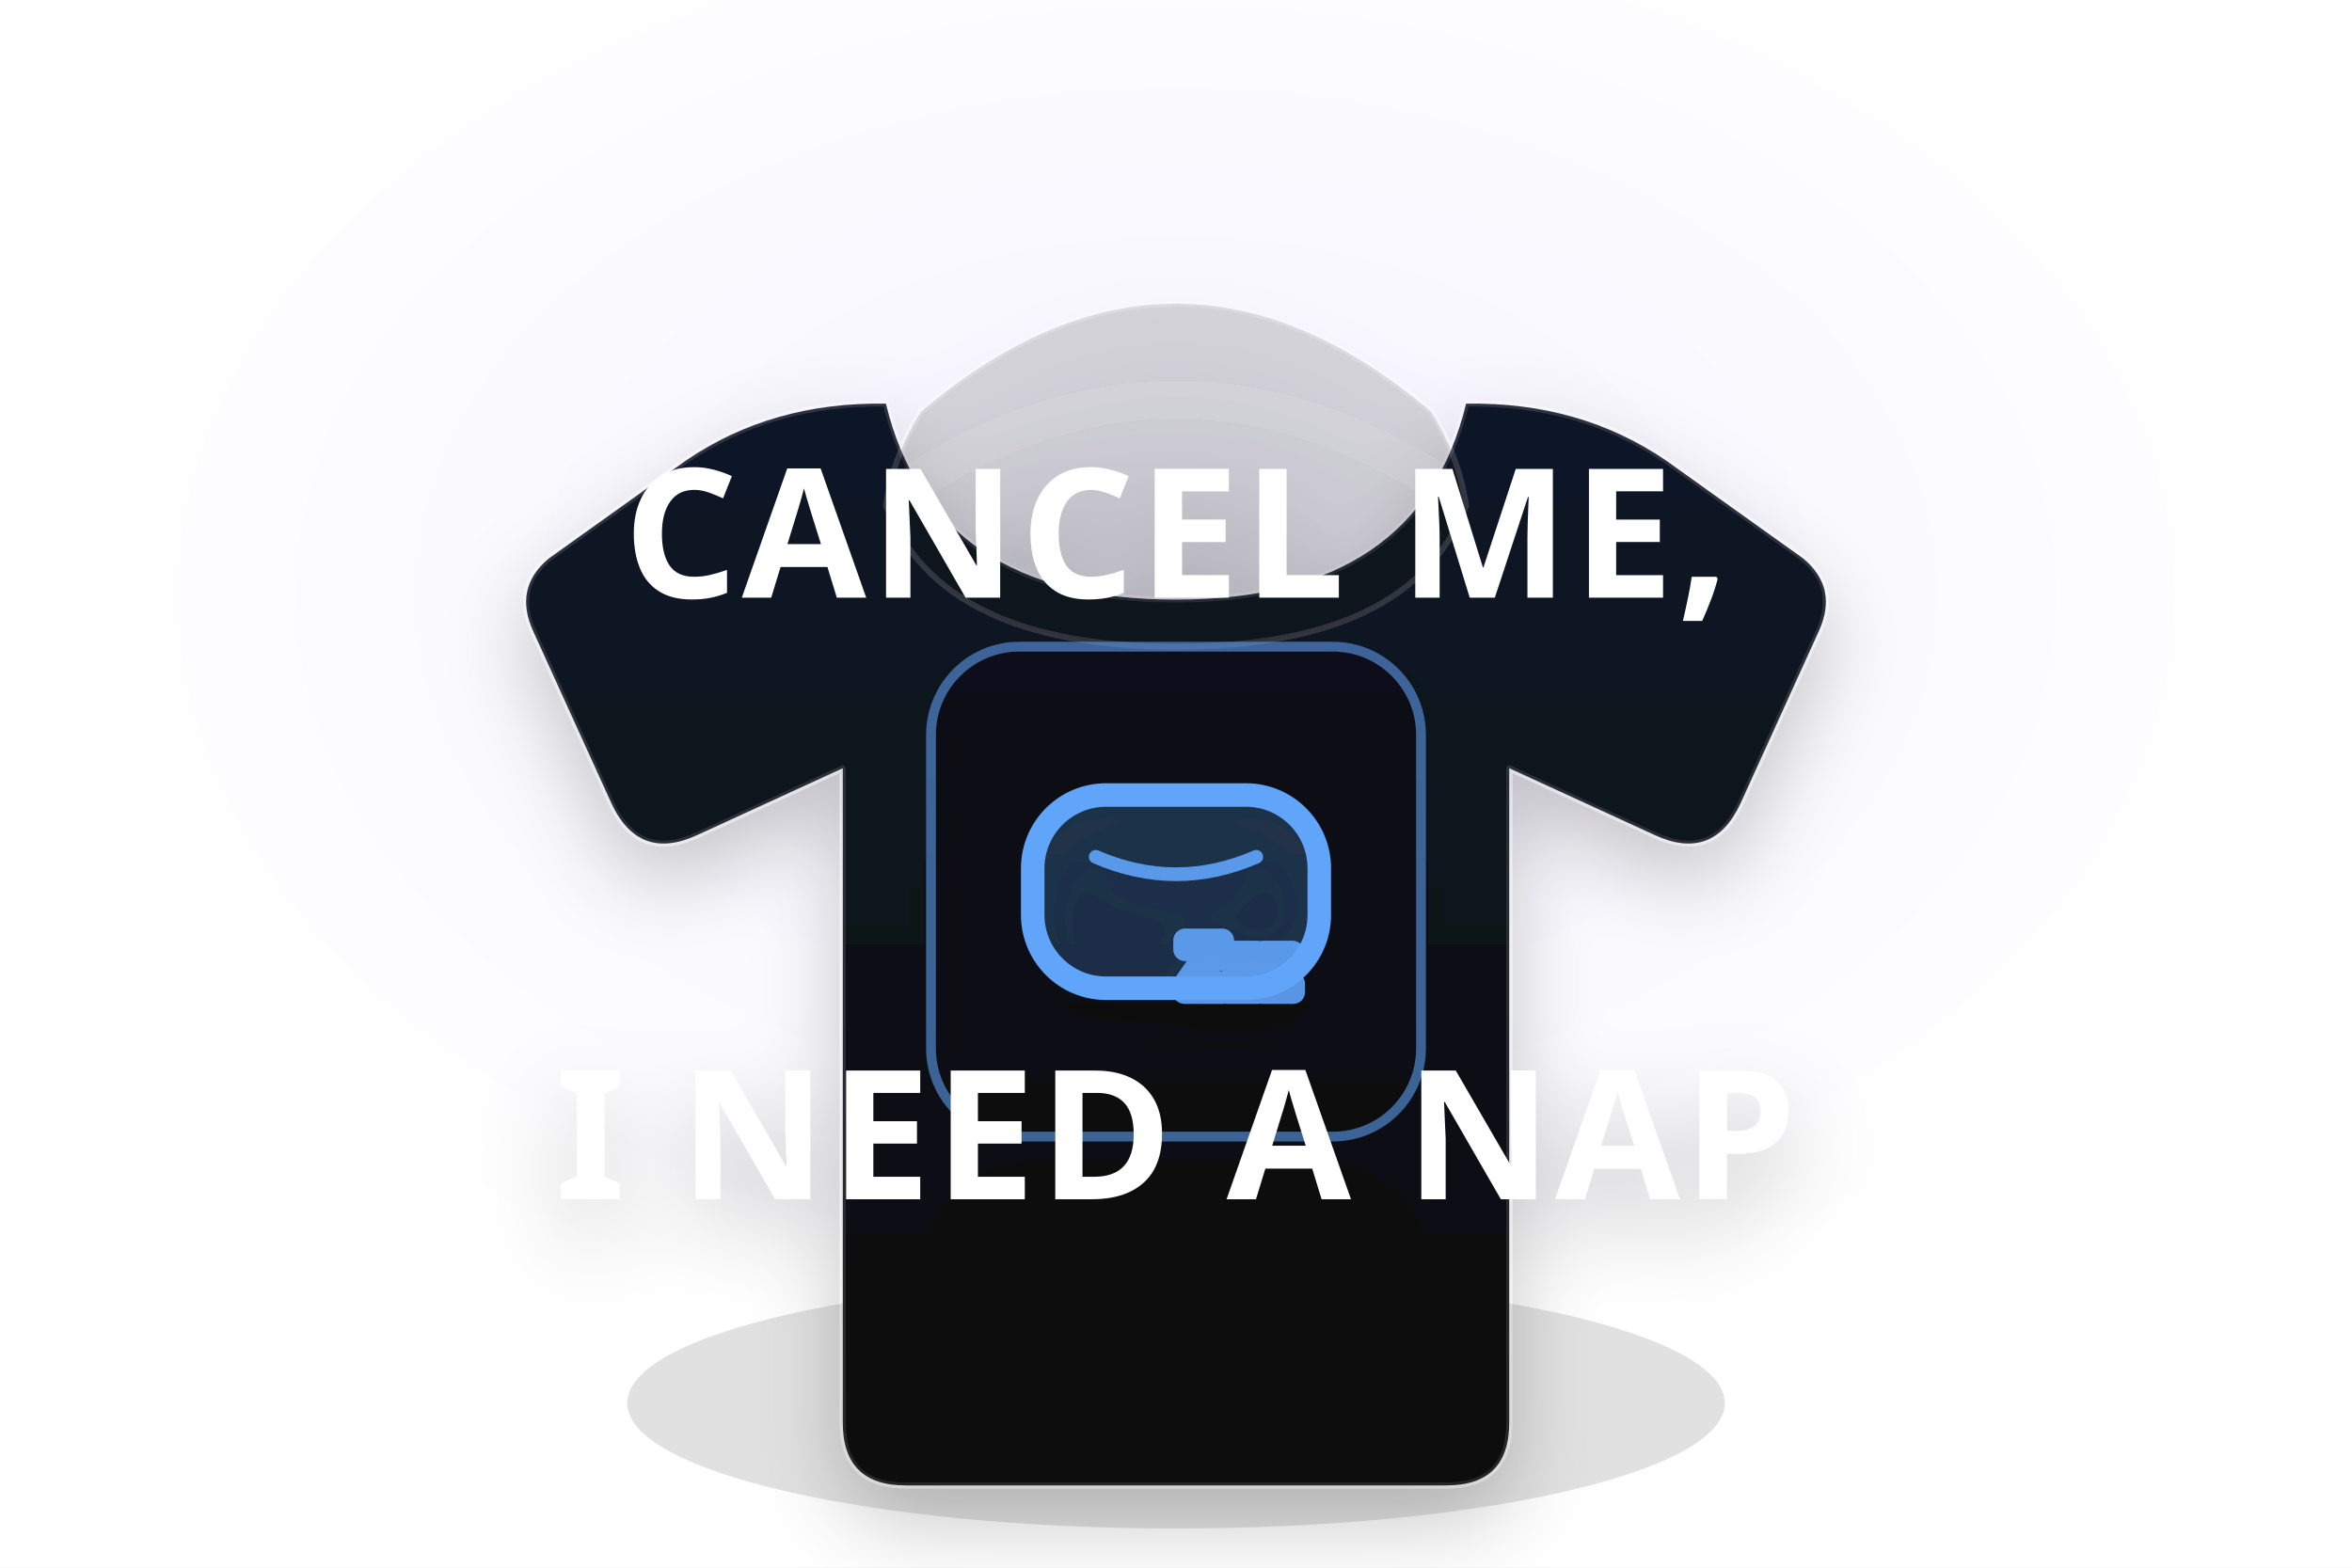
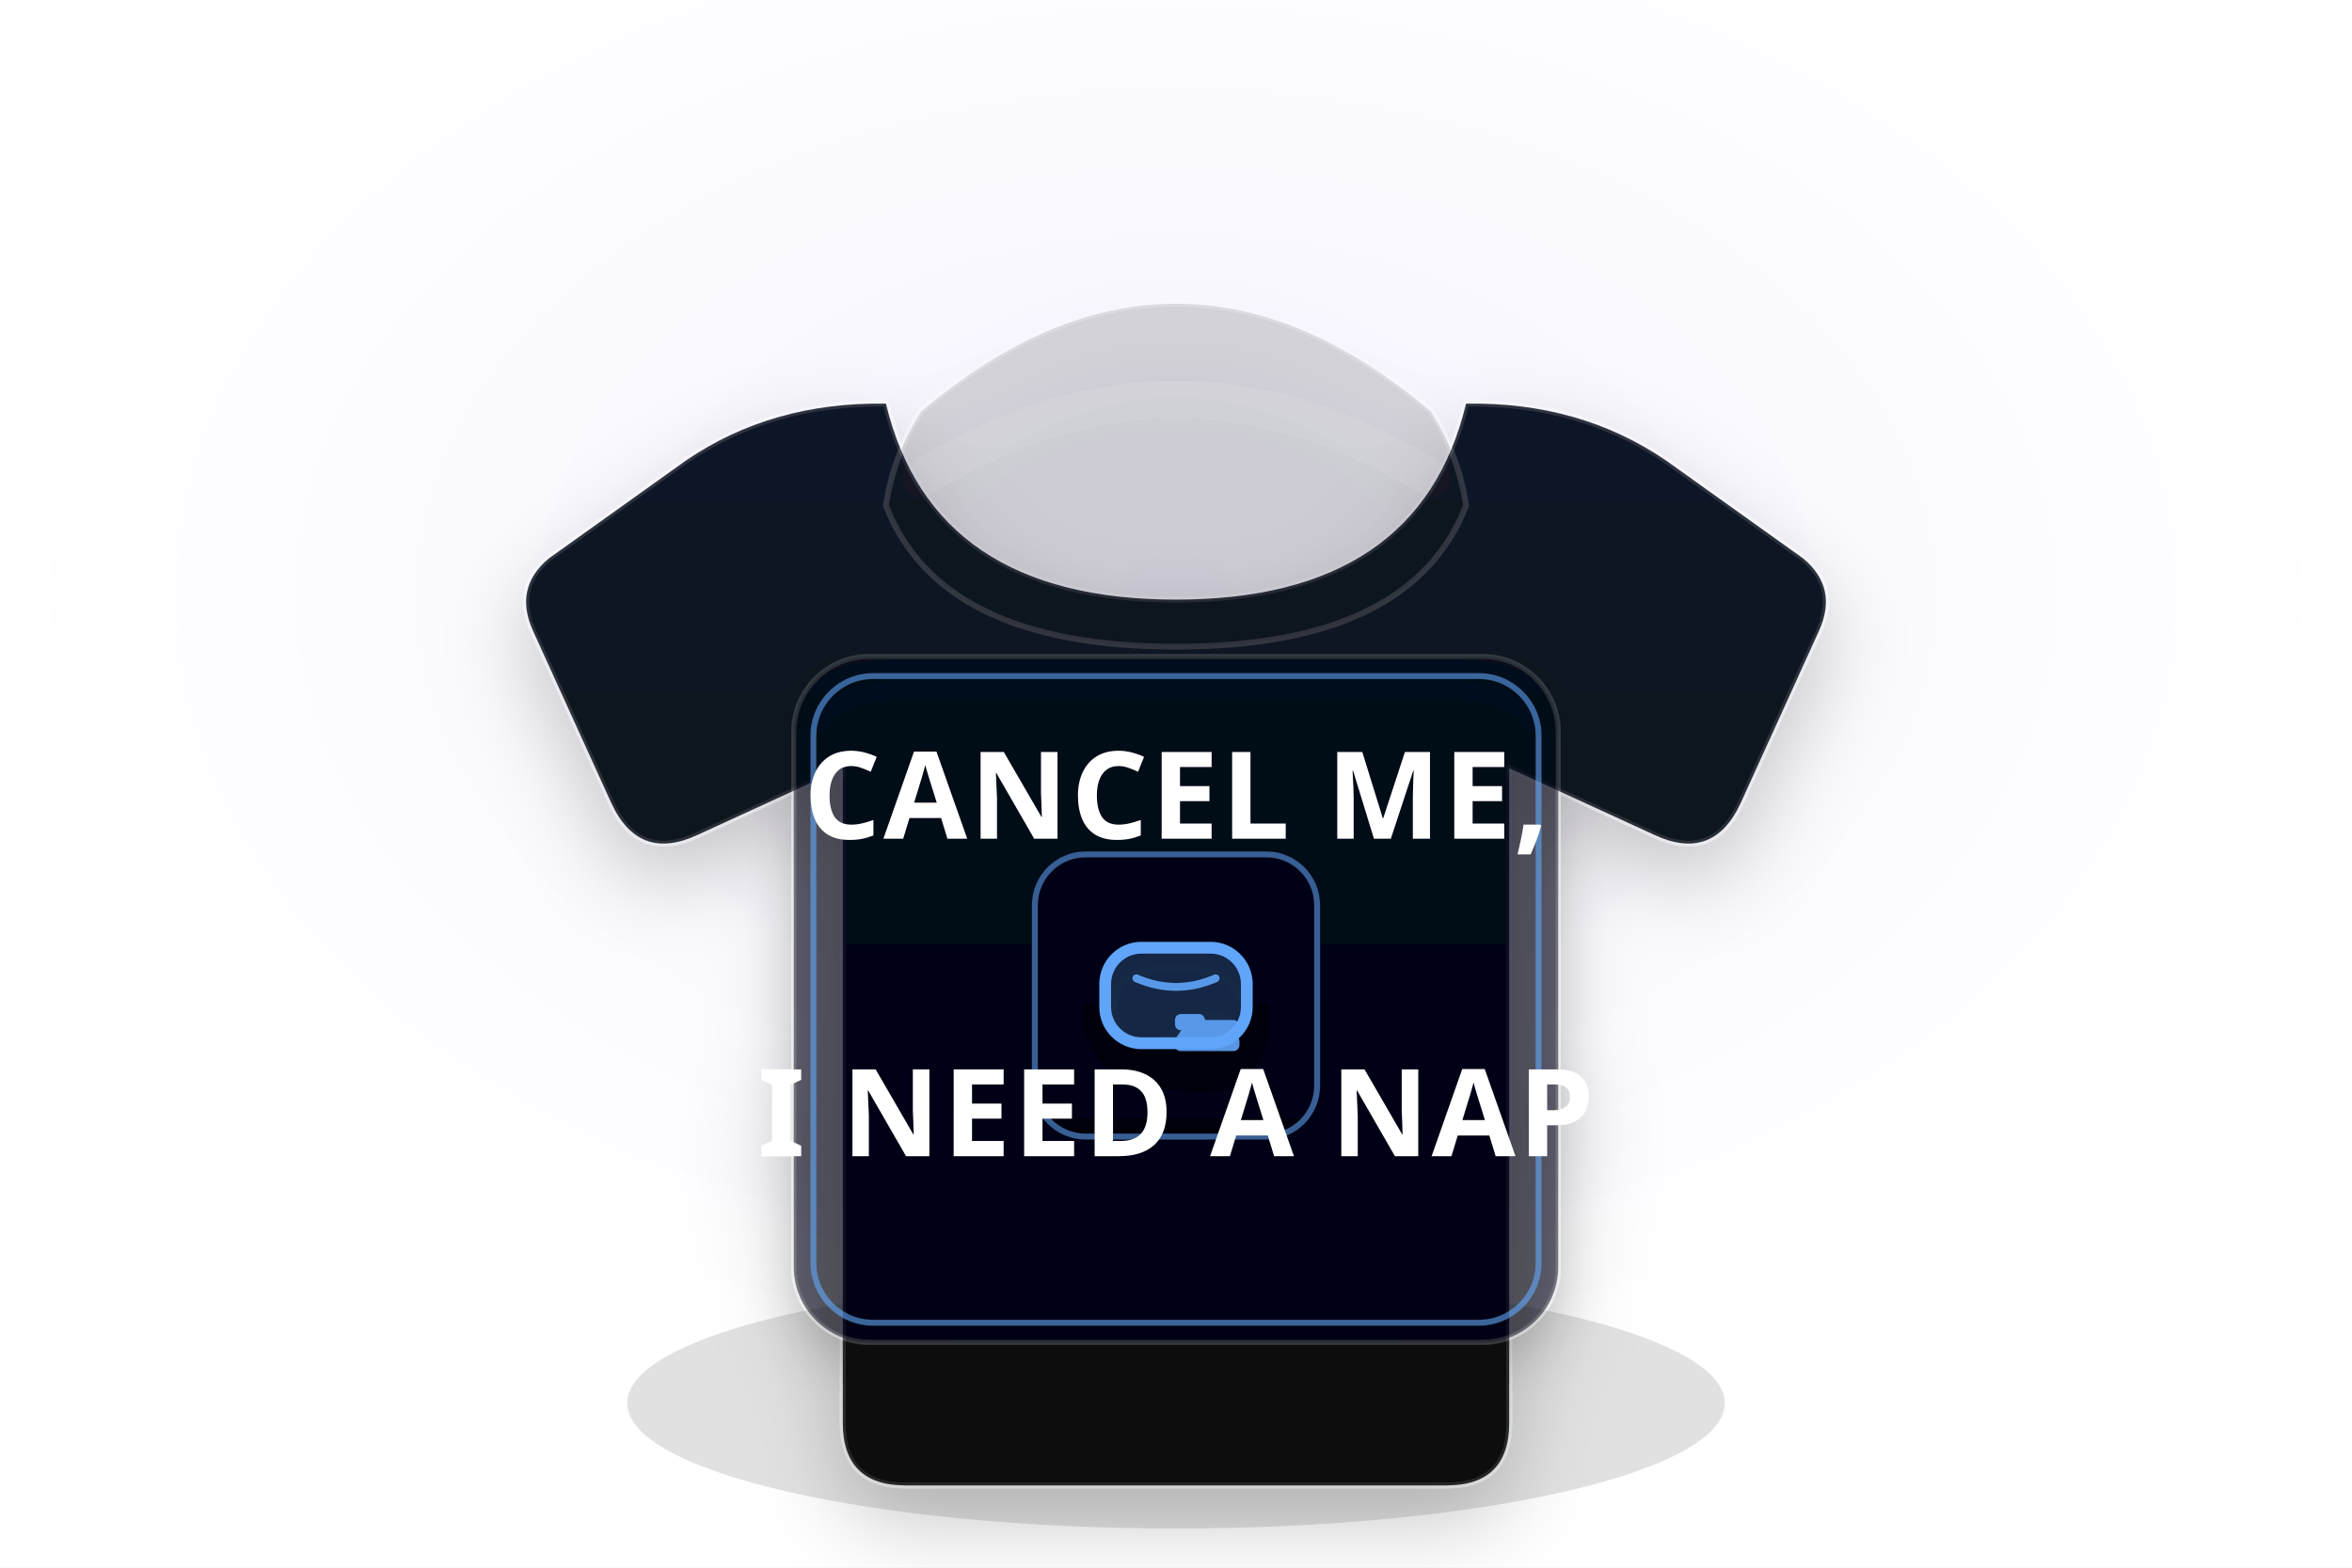
<svg xmlns="http://www.w3.org/2000/svg" width="1200" height="800" viewBox="0 0 1200 800">
  <defs>
    <radialGradient id="bg" cx="0.5" cy="0.38" r="0.9">
      <stop offset="0" stop-color="#f5f3ff" />
      <stop offset="0.55" stop-color="#ffffff" />
      <stop offset="1" stop-color="#ffffff" />
    </radialGradient>
    <filter id="shadow" x="-20%" y="-20%" width="140%" height="140%">
      <feDropShadow dx="0" dy="18" stdDeviation="22" flood-color="#000000" flood-opacity="0.22" />
    </filter>
    <filter id="printShadow" x="-30%" y="-30%" width="160%" height="160%">
      <feDropShadow dx="0" dy="10" stdDeviation="12" flood-color="#000000" flood-opacity="0.22" />
    </filter>
    <linearGradient id="fabric" x1="0" y1="0" x2="0" y2="1">
      <stop offset="0" stop-color="#111827" />
      <stop offset="1" stop-color="#0b0b0b" />
    </linearGradient>
  </defs>
  <rect width="1200" height="800" fill="url(#bg)" />
  <ellipse cx="600" cy="716" rx="280" ry="64" fill="rgba(0,0,0,0.12)" />
  <g filter="url(#shadow)">
    <path d="M350 235 L280 285 Q262 300 272 322 L312 410 Q326 440 356 426 L430 392 L430 726 Q430 758 462 758 L738 758 Q770 758 770 726 L770 392 L844 426 Q874 440 888 410 L928 322 Q938 300 920 285 L850 235 Q806 205 748 206 Q724 306 600 306 Q476 306 452 206 Q394 205 350 235 Z" fill="url(#fabric)" stroke="rgba(255,255,255,0.12)" stroke-width="3" stroke-linejoin="round" />
    <path d="M470 210 Q600 100 730 210 Q744 232 748 258 Q720 330 600 330 Q480 330 452 258 Q456 232 470 210 Z" fill="rgba(0,0,0,0.16)" stroke="rgba(255,255,255,0.16)" stroke-width="3" opacity="0.9" />
    <path d="M470 244 Q600 164 730 244" fill="none" stroke="rgba(255,255,255,0.12)" stroke-width="20" stroke-linecap="round" opacity="0.18" />
    <rect x="470" y="592" width="260" height="112" rx="56" fill="rgba(0,0,0,0.16)" opacity="0.55" />
    <g>
-       <text x="600" y="305" text-anchor="middle" font-family="Teko, Impact, Arial Black, sans-serif" font-size="92" font-weight="800" fill="#ffffff" letter-spacing="0.02em">
+       <g filter="url(#printShadow)">
+         <rect x="405" y="335" width="390" height="350" rx="38.5" fill="rgba(1,4,16,0.58)" stroke="rgba(255,255,255,0.14)" stroke-width="2.6" />
+         <rect x="415" y="345" width="370" height="330" rx="30.5" fill="none" stroke="#60a5fa" stroke-width="3" opacity="0.58" />
+       </g>
+       <text x="600" y="428" text-anchor="middle" font-family="Teko, Impact, Arial Black, sans-serif" font-size="62" font-weight="800" fill="#ffffff" letter-spacing="0.02em">
        <tspan x="600" dy="0">CANCEL ME,</tspan>
      </text>
-       <g transform="translate(600 455)" filter="url(#printShadow)">
-         <rect x="-125" y="-125" width="250" height="250" rx="45" fill="rgba(0,0,0,0.28)" stroke="#60a5fa" stroke-width="5" opacity="0.55" />
-         <g fill="none" stroke="#60a5fa" stroke-width="12" stroke-linecap="round" stroke-linejoin="round" aria-label="pillow">
-           <rect x="-73.1" y="-49.3" width="146.2" height="98.6" rx="37.4" fill="#60a5fa33" stroke="#60a5fa" stroke-width="12" />
-           <path d="M-40.936 -17.748 Q 0 0 40.936 -17.748" fill="none" stroke="#60a5fa" stroke-width="7" opacity="0.9" stroke-linecap="round" />
-           <text x="32.164" y="51.272" text-anchor="middle" font-family="Teko, Impact, Arial Black, sans-serif" font-size="37" font-weight="700" fill="#60a5fa" opacity="0.9">Zzz</text>
+       <g transform="translate(600 508)" filter="url(#printShadow)">
+         <rect x="-72" y="-72" width="144" height="144" rx="25.92" fill="rgba(0,0,0,0.28)" stroke="#60a5fa" stroke-width="3" opacity="0.55" />
+         <g fill="none" stroke="#60a5fa" stroke-width="6" stroke-linecap="round" stroke-linejoin="round" aria-label="pillow">
+           <rect x="-36.12" y="-24.36" width="72.24" height="48.72" rx="18.48" fill="#60a5fa33" stroke="#60a5fa" stroke-width="6" />
+           <path d="M-20.227 -8.77 Q 0 0 20.227 -8.77" fill="none" stroke="#60a5fa" stroke-width="4" opacity="0.9" stroke-linecap="round" />
+           <text x="15.893" y="25.334" text-anchor="middle" font-family="Teko, Impact, Arial Black, sans-serif" font-size="18" font-weight="700" fill="#60a5fa" opacity="0.9">Zzz</text>
        </g>
      </g>
-       <text x="600" y="612" text-anchor="middle" font-family="Teko, Impact, Arial Black, sans-serif" font-size="92" font-weight="800" fill="#ffffff" letter-spacing="0.02em">
+       <text x="600" y="590" text-anchor="middle" font-family="Teko, Impact, Arial Black, sans-serif" font-size="62" font-weight="800" fill="#ffffff" letter-spacing="0.02em">
        <tspan x="600" dy="0">I NEED A NAP</tspan>
      </text>
    </g>
  </g>
</svg>
